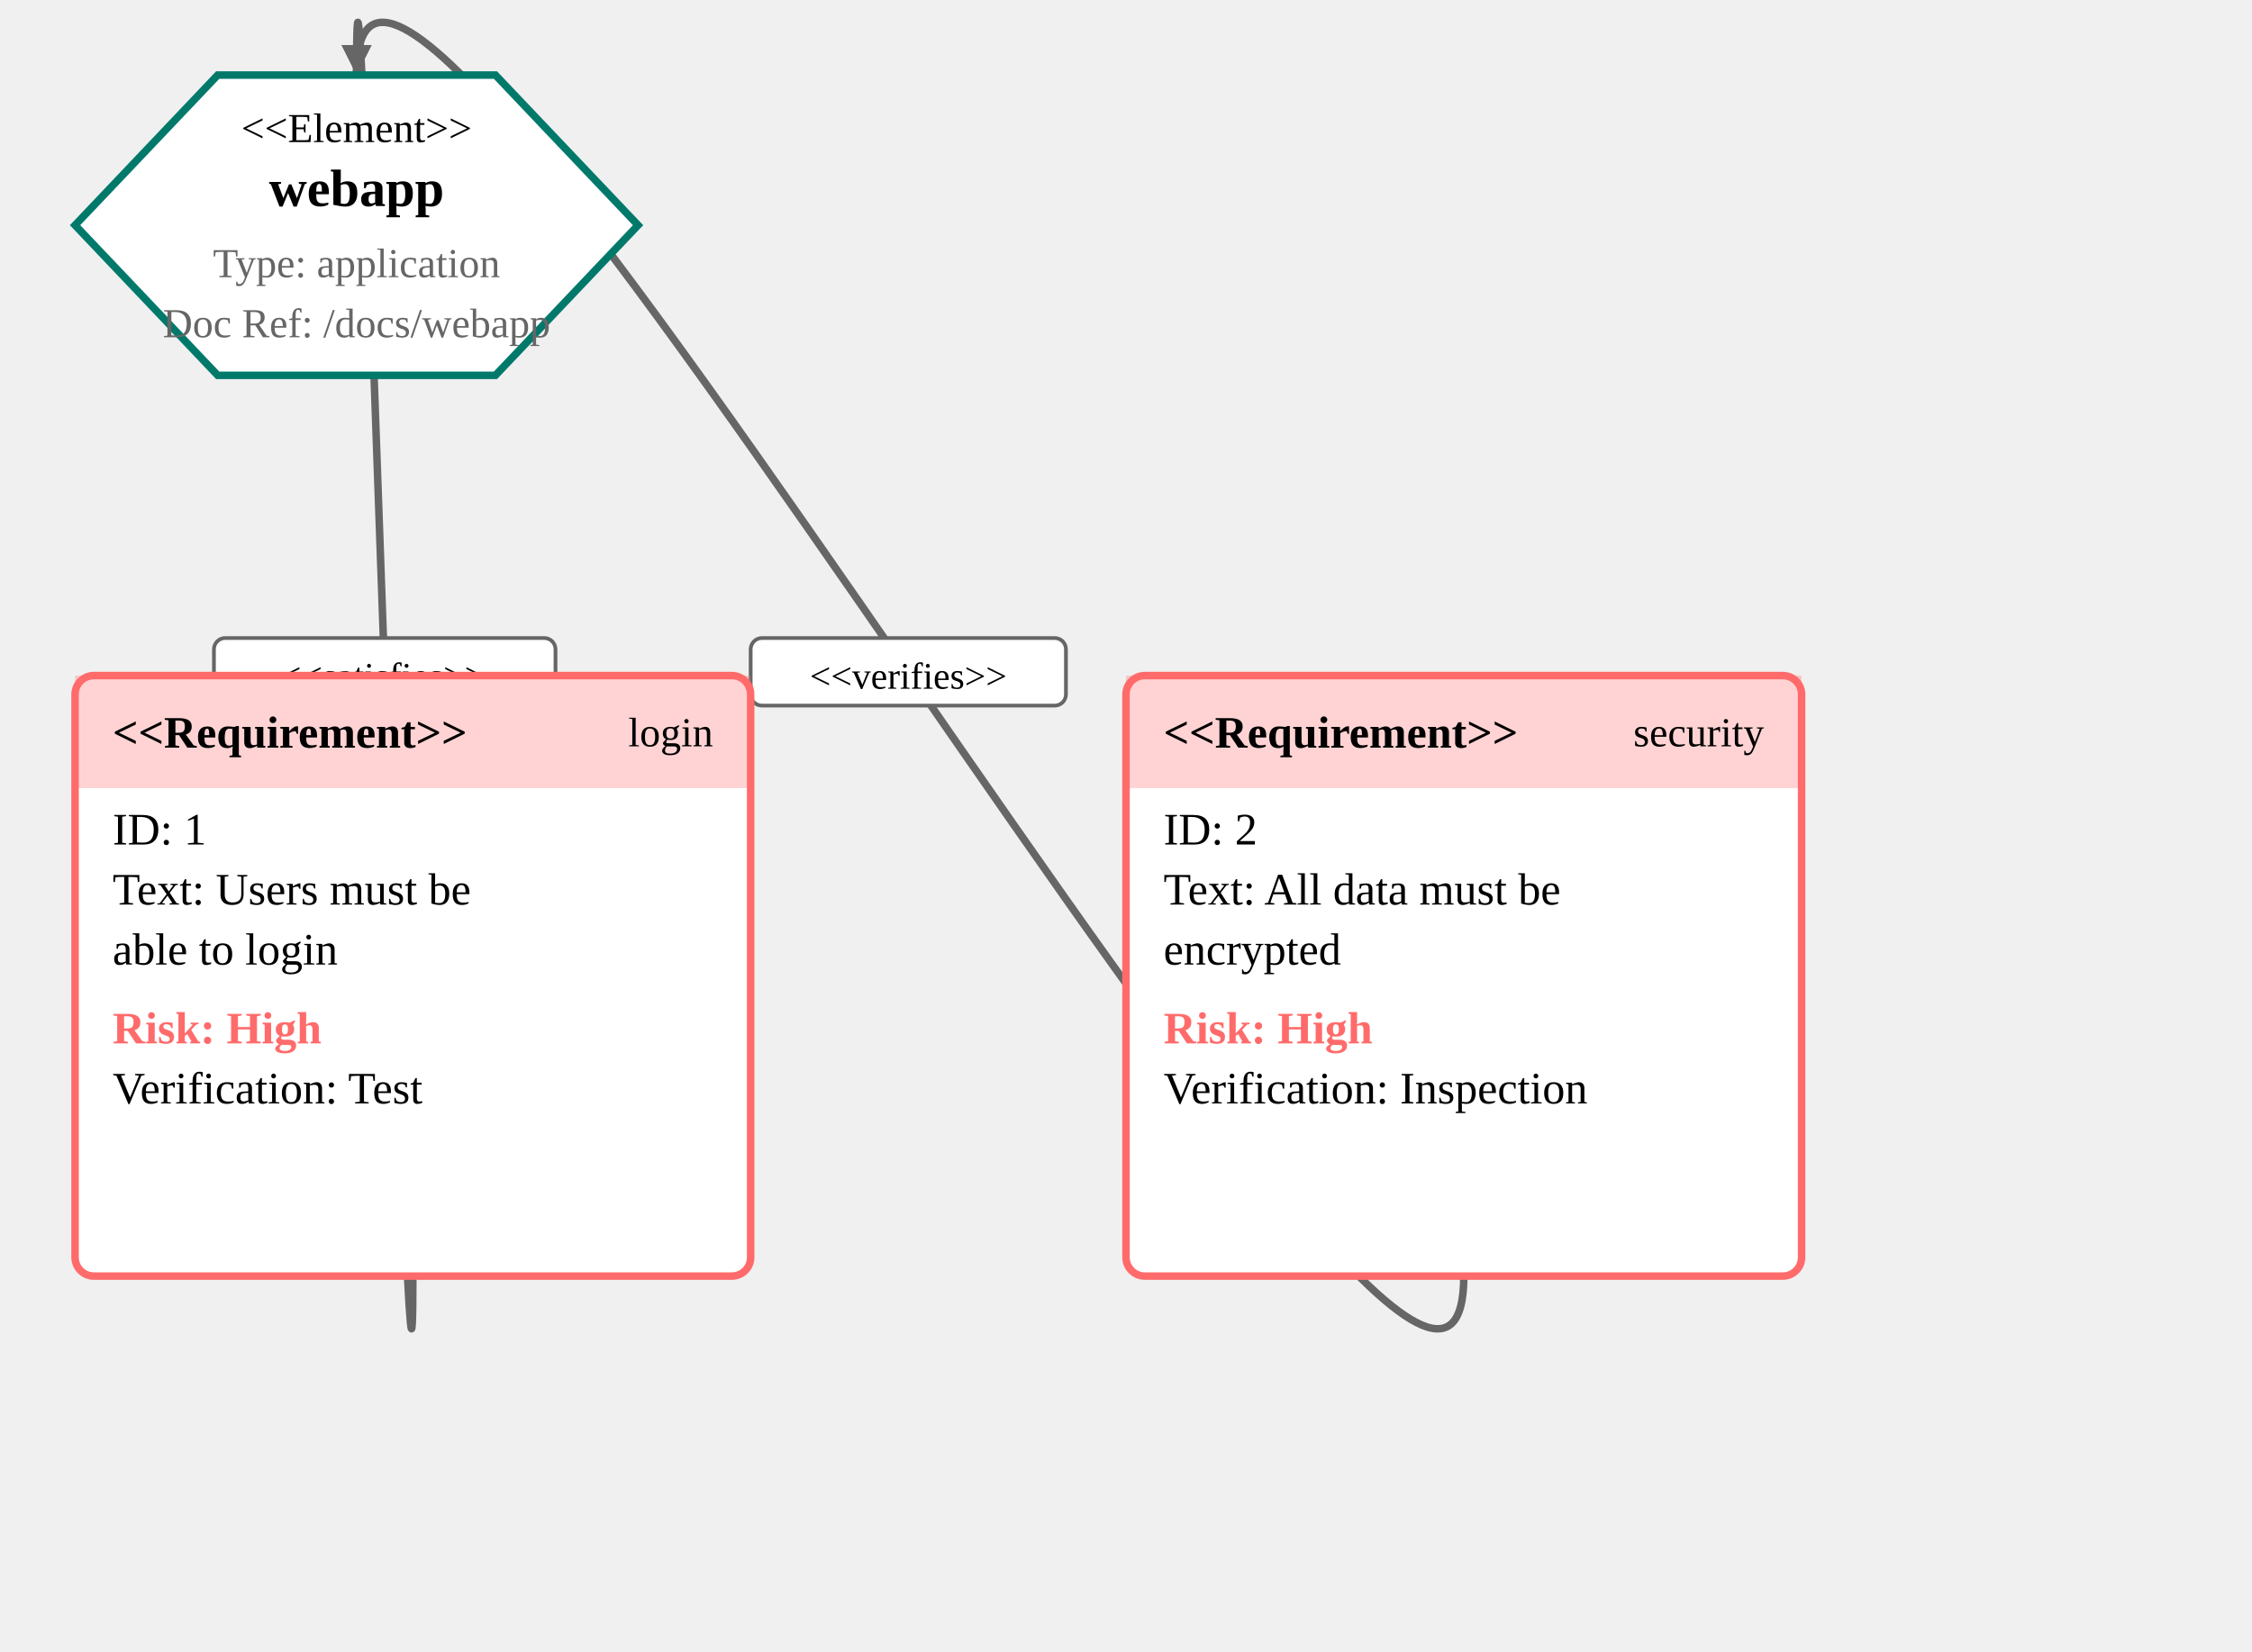
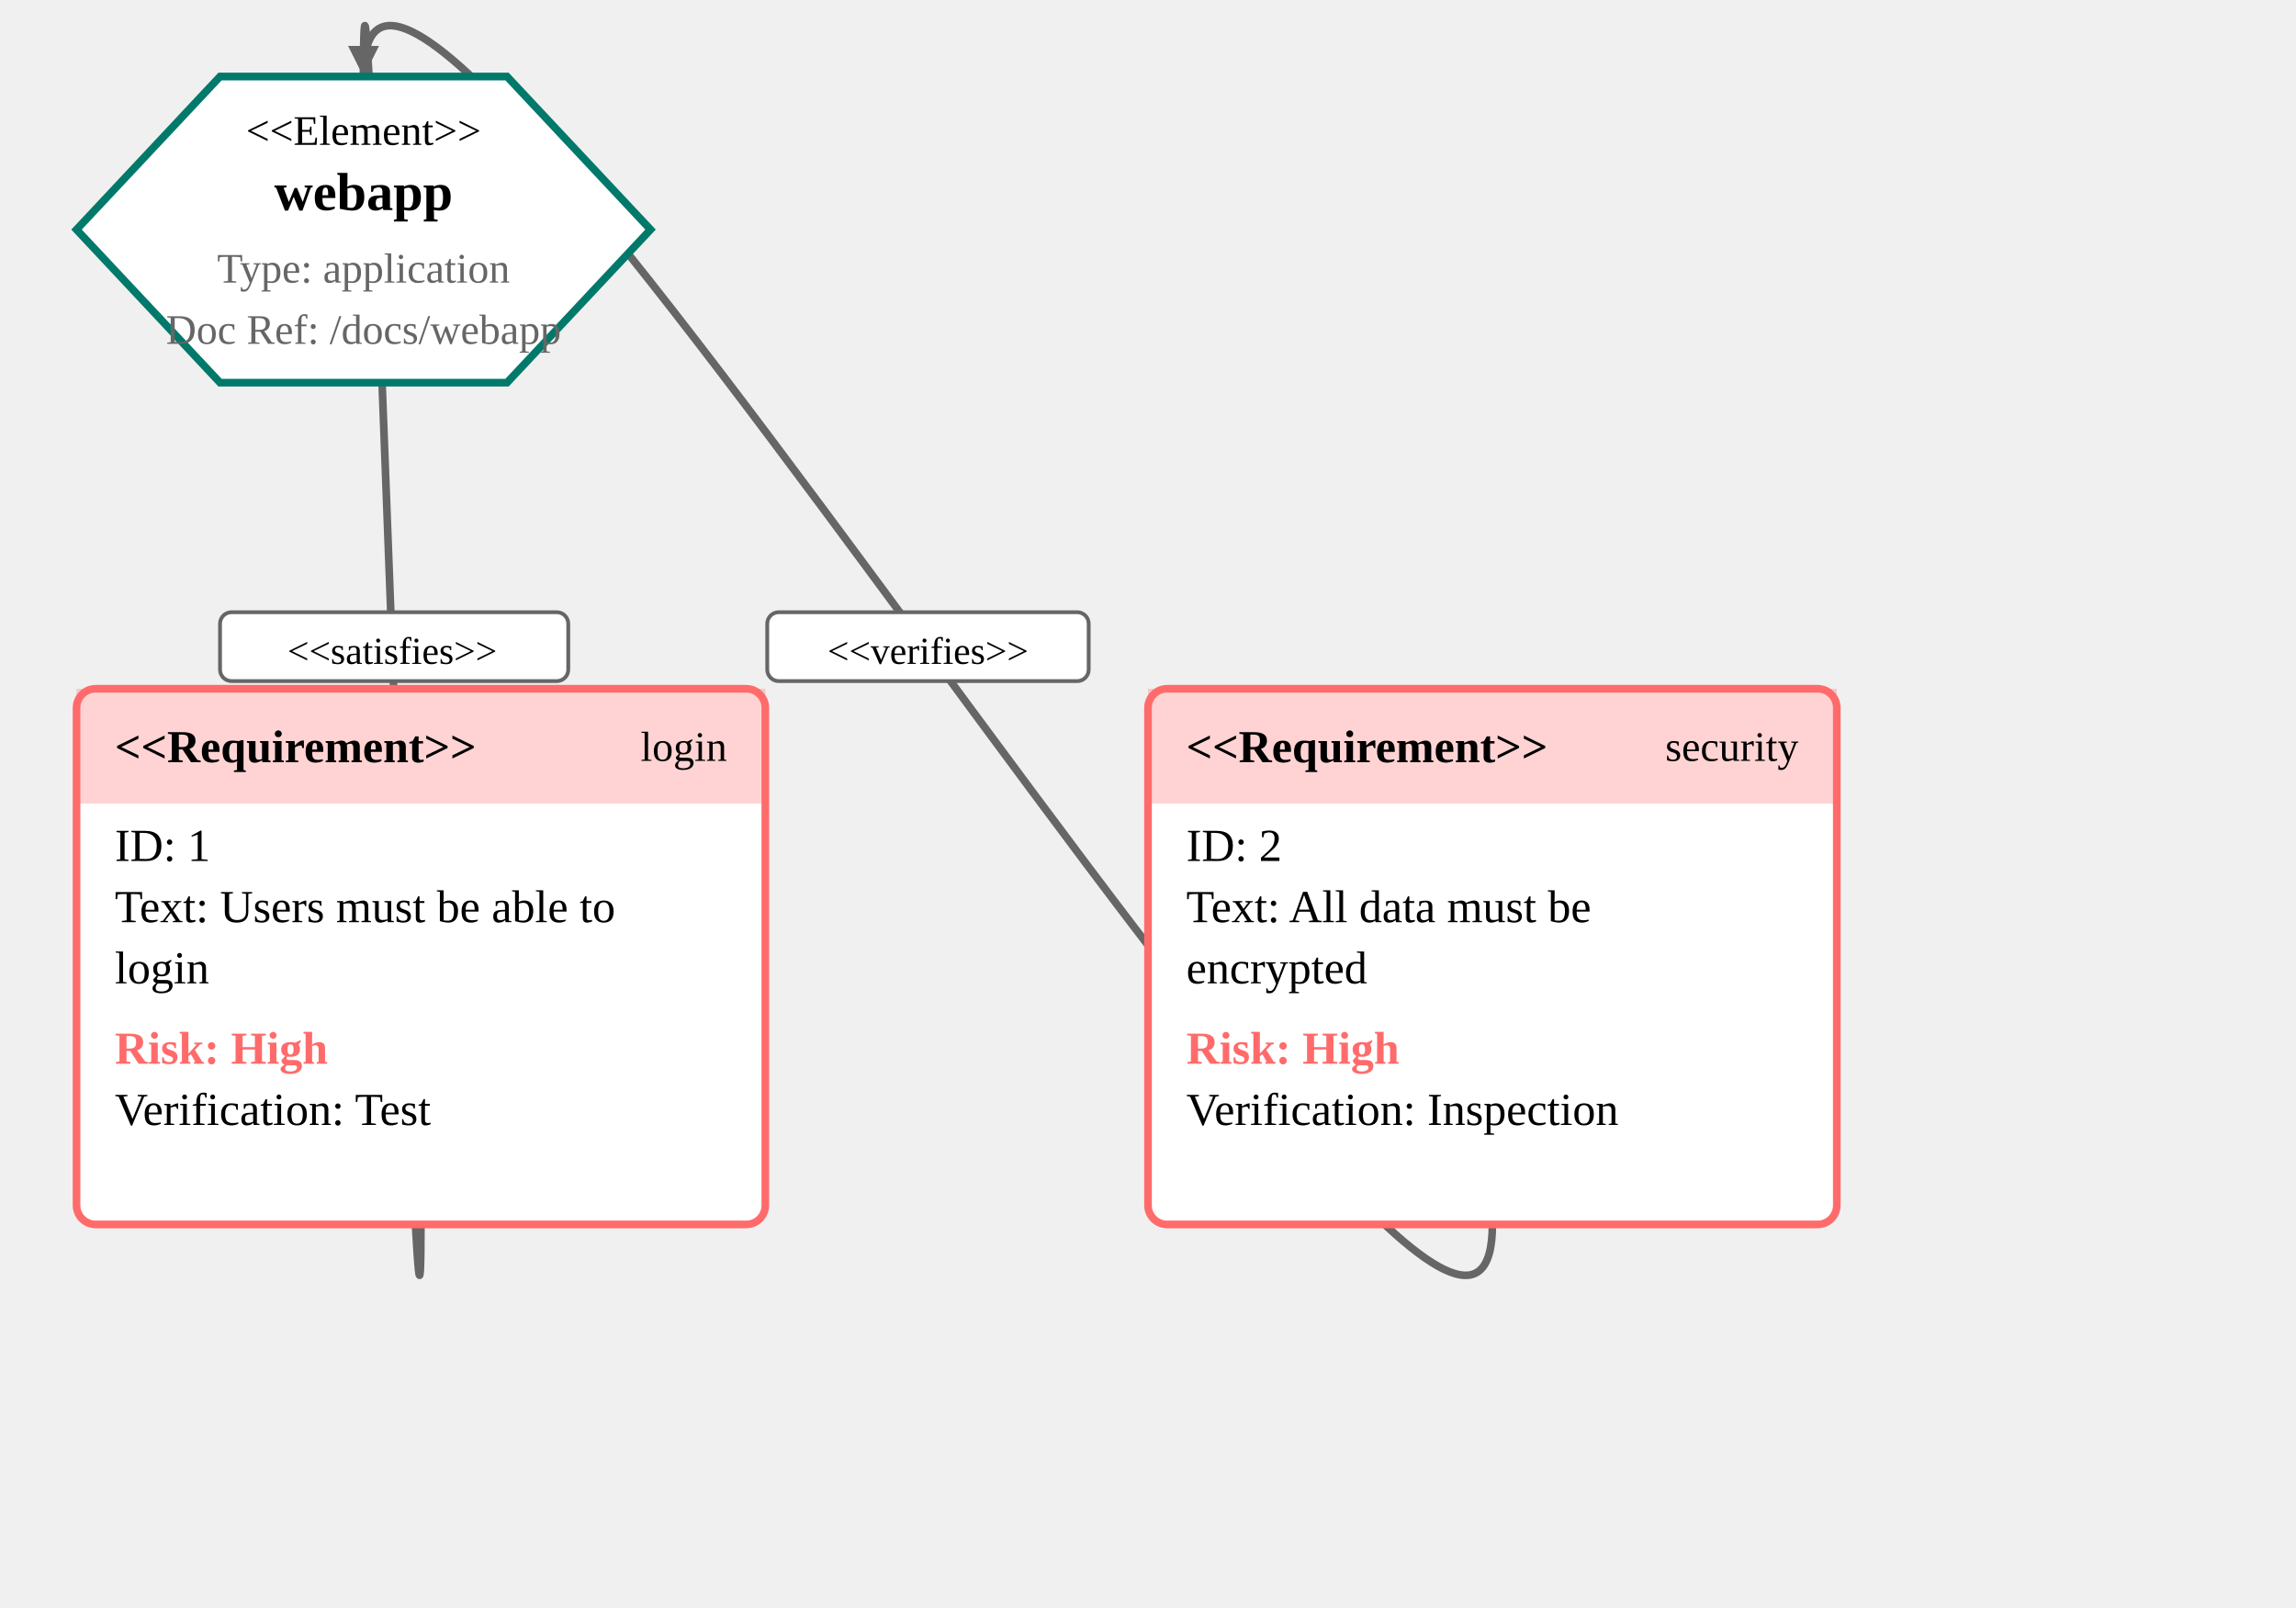
- <svg xmlns="http://www.w3.org/2000/svg" width="600.0" height="440.0" viewBox="0 0 600 440" version="1.2" baseProfile="tiny">
+ <svg xmlns="http://www.w3.org/2000/svg" width="600.0" height="420.0" viewBox="0 0 600 420" version="1.2" baseProfile="tiny">
  <g id="relationship-login-webapp">
-     <path fill="none" stroke="#666" stroke-width="2" d="M 110 340 C 110 446, 95 -86, 95 20" />
+     <path fill="none" stroke="#666" stroke-width="2" d="M 110.0 320.0 C 110.0 420.0, 95.0 -80.0, 95.0 20.0" />
    <polygon fill="#666" points="95.0,20.0 91.0,12.0 99.0,12.0" />
-     <rect fill="#fff" stroke="#666" stroke-width="1" x="57.0" y="170.0" width="91.0" height="18.0" rx="3.0" />
-     <text fill="#000" x="102.0" y="183.5" text-anchor="middle" font-size="10">&lt;&lt;satisfies&gt;&gt;</text>
+     <rect fill="#fff" stroke="#666" stroke-width="1" x="57.5" y="160.0" width="91.0" height="18.0" rx="3.0" />
+     <text fill="#000" x="102.5" y="173.5" text-anchor="middle" font-size="10.0">&lt;&lt;satisfies&gt;&gt;</text>
  </g>
  <g id="relationship-security-webapp">
-     <path fill="none" stroke="#666" stroke-width="2" d="M 390 340 C 390 446, 95 -86, 95 20" />
+     <path fill="none" stroke="#666" stroke-width="2" d="M 390.0 320.0 C 390.0 420.0, 95.0 -80.0, 95.0 20.0" />
    <polygon fill="#666" points="95.0,20.0 91.0,12.0 99.0,12.0" />
-     <rect fill="#fff" stroke="#666" stroke-width="1" x="200.0" y="170.0" width="84.0" height="18.0" rx="3.0" />
-     <text fill="#000" x="242.0" y="183.5" text-anchor="middle" font-size="10">&lt;&lt;verifies&gt;&gt;</text>
+     <rect fill="#fff" stroke="#666" stroke-width="1" x="200.5" y="160.0" width="84.0" height="18.0" rx="3.0" />
+     <text fill="#000" x="242.5" y="173.5" text-anchor="middle" font-size="10.0">&lt;&lt;verifies&gt;&gt;</text>
  </g>
  <g id="requirement-login">
-     <rect fill="#ffffff" stroke="#ff6b6b" stroke-width="2" x="20.0" y="180.0" width="180.0" height="160.0" rx="5.0" ry="5.0" />
+     <rect fill="#ffffff" stroke="#ff6b6b" stroke-width="2" x="20.0" y="180.0" width="180.0" height="140.0" rx="5.0" ry="5.0" />
    <g>
      <rect fill="#ff6b6b" fill-opacity="0.3" stroke-opacity="0.3" x="20.0" y="180.0" width="180.0" height="30.0" />
-       <text fill="#000" x="30.0" y="199.2" font-size="12" font-weight="bold">&lt;&lt;Requirement&gt;&gt;</text>
-       <text fill="#000" x="190.0" y="198.85" text-anchor="end" font-size="11">login</text>
+       <text fill="#000" x="30.0" y="199.2" font-size="12.0" font-weight="bold">&lt;&lt;Requirement&gt;&gt;</text>
+       <text fill="#000" x="190.0" y="198.85" text-anchor="end" font-size="11.0">login</text>
    </g>
-     <text fill="#000" x="30.0" y="225.0" font-size="12">ID: 1</text>
-     <text fill="#000" x="30.0" y="241.0" font-size="12">Text: Users must be</text>
-     <text fill="#000" x="30.0" y="257.0" font-size="12">able to login</text>
-     <text fill="#ff6b6b" x="30.0" y="278.0" font-size="12" font-weight="bold">Risk: High</text>
-     <text fill="#000" x="30.0" y="294.0" font-size="12">Verification: Test</text>
+     <text fill="#000" x="30.0" y="225.0" font-size="12.0">ID: 1</text>
+     <text fill="#000" x="30.0" y="241.0" font-size="12.0">Text: Users must be able to</text>
+     <text fill="#000" x="30.0" y="257.0" font-size="12.0">login</text>
+     <text fill="#ff6b6b" x="30.0" y="278.0" font-size="12.0" font-weight="bold">Risk: High</text>
+     <text fill="#000" x="30.0" y="294.0" font-size="12.0">Verification: Test</text>
  </g>
  <g id="requirement-security">
-     <rect fill="#ffffff" stroke="#ff6b6b" stroke-width="2" x="300.0" y="180.0" width="180.0" height="160.0" rx="5.0" ry="5.0" />
+     <rect fill="#ffffff" stroke="#ff6b6b" stroke-width="2" x="300.0" y="180.0" width="180.0" height="140.0" rx="5.0" ry="5.0" />
    <g>
      <rect fill="#ff6b6b" fill-opacity="0.3" stroke-opacity="0.3" x="300.0" y="180.0" width="180.0" height="30.0" />
-       <text fill="#000" x="310.0" y="199.2" font-size="12" font-weight="bold">&lt;&lt;Requirement&gt;&gt;</text>
-       <text fill="#000" x="470.0" y="198.85" text-anchor="end" font-size="11">security</text>
+       <text fill="#000" x="310.0" y="199.2" font-size="12.0" font-weight="bold">&lt;&lt;Requirement&gt;&gt;</text>
+       <text fill="#000" x="470.0" y="198.85" text-anchor="end" font-size="11.0">security</text>
    </g>
-     <text fill="#000" x="310.0" y="225.0" font-size="12">ID: 2</text>
-     <text fill="#000" x="310.0" y="241.0" font-size="12">Text: All data must be</text>
-     <text fill="#000" x="310.0" y="257.0" font-size="12">encrypted</text>
-     <text fill="#ff6b6b" x="310.0" y="278.0" font-size="12" font-weight="bold">Risk: High</text>
-     <text fill="#000" x="310.0" y="294.0" font-size="12">Verification: Inspection</text>
+     <text fill="#000" x="310.0" y="225.0" font-size="12.0">ID: 2</text>
+     <text fill="#000" x="310.0" y="241.0" font-size="12.0">Text: All data must be</text>
+     <text fill="#000" x="310.0" y="257.0" font-size="12.0">encrypted</text>
+     <text fill="#ff6b6b" x="310.0" y="278.0" font-size="12.0" font-weight="bold">Risk: High</text>
+     <text fill="#000" x="310.0" y="294.0" font-size="12.0">Verification: Inspection</text>
  </g>
  <g id="element-webapp">
-     <polygon fill="#ffffff" stroke="#00796b" stroke-width="2" points="20,60 58,20 132,20 170,60 132,100 58,100" />
-     <text fill="#000" x="95.0" y="54.9" text-anchor="middle" font-size="14" font-weight="bold">webapp</text>
-     <text fill="#000" x="95.0" y="37.85" text-anchor="middle" font-size="11">&lt;&lt;Element&gt;&gt;</text>
-     <text fill="#666" x="95.0" y="73.85" text-anchor="middle" font-size="11">Type: application</text>
-     <text fill="#666" x="95.0" y="89.85" text-anchor="middle" font-size="11">Doc Ref: /docs/webapp</text>
+     <polygon fill="#ffffff" stroke="#00796b" stroke-width="2" points="20.0,60.0 57.5,20.0 132.5,20.0 170.0,60.0 132.5,100.0 57.5,100.0" />
+     <text fill="#000" x="95.0" y="37.85" text-anchor="middle" font-size="11.0">&lt;&lt;Element&gt;&gt;</text>
+     <text fill="#000" x="95.0" y="54.9" text-anchor="middle" font-size="14.0" font-weight="bold">webapp</text>
+     <text fill="#666" x="95.0" y="73.85" text-anchor="middle" font-size="11.0">Type: application</text>
+     <text fill="#666" x="95.0" y="89.85" text-anchor="middle" font-size="11.0">Doc Ref: /docs/webapp</text>
  </g>
</svg>
